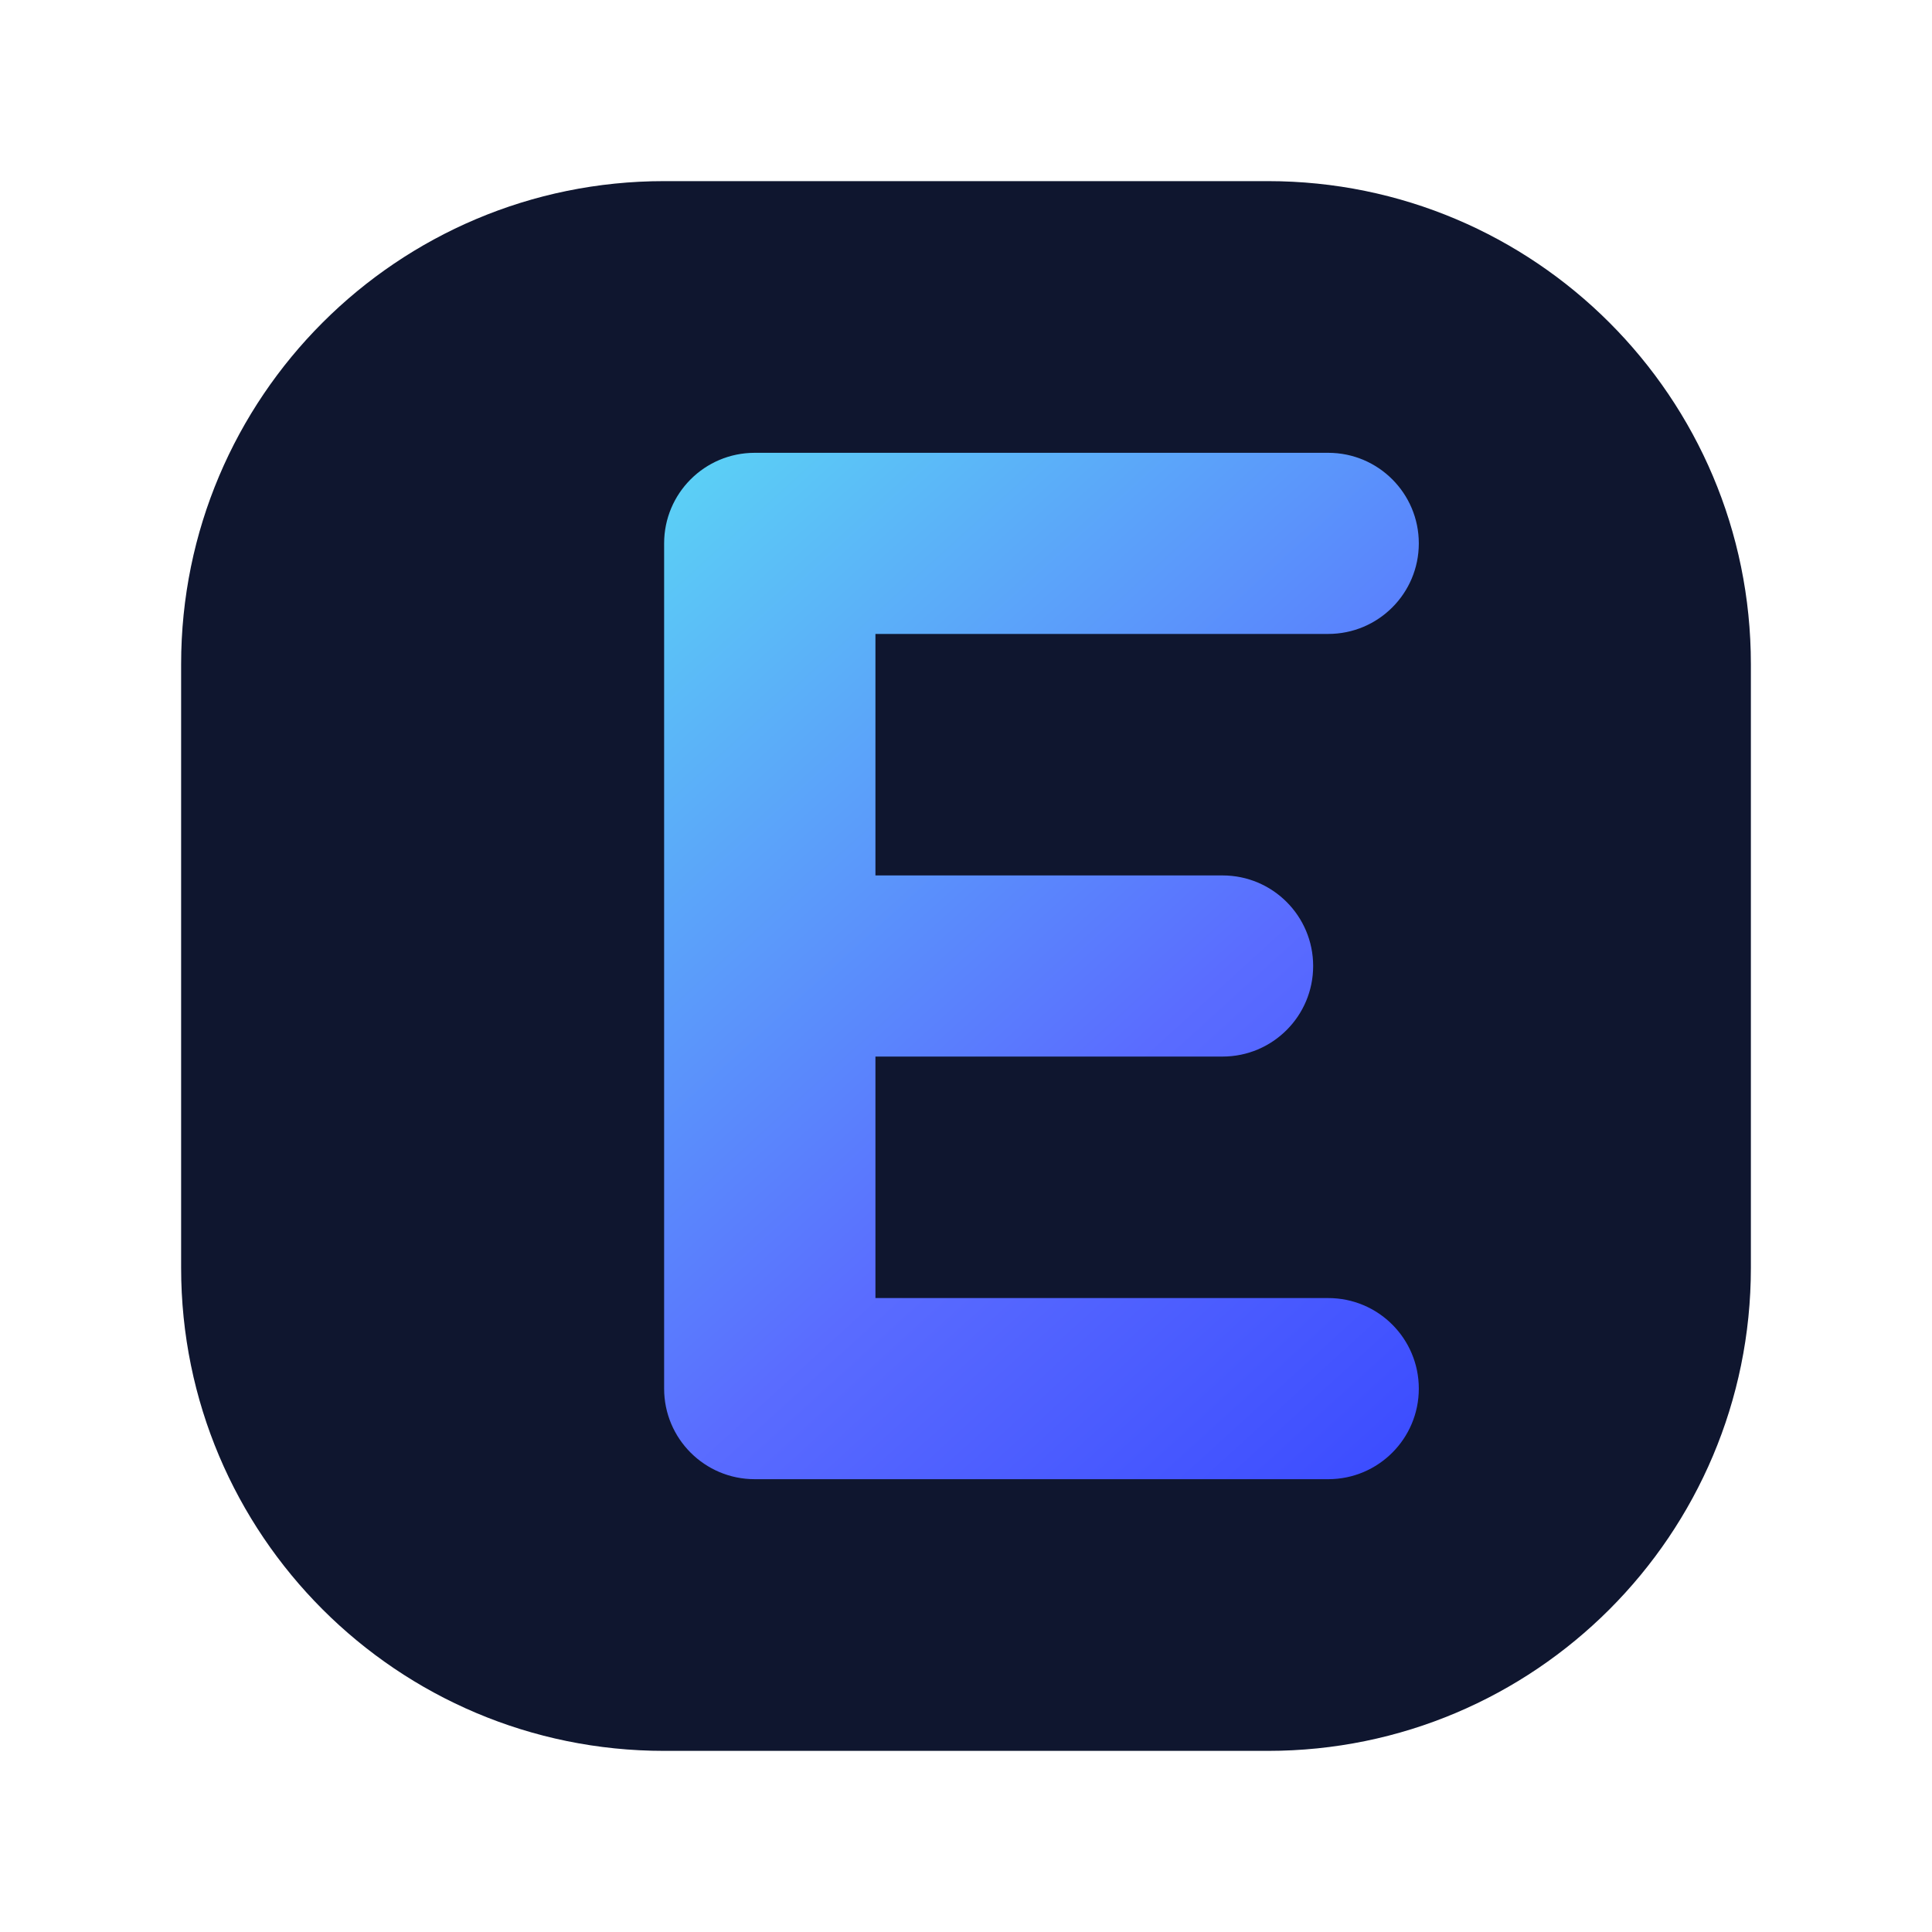
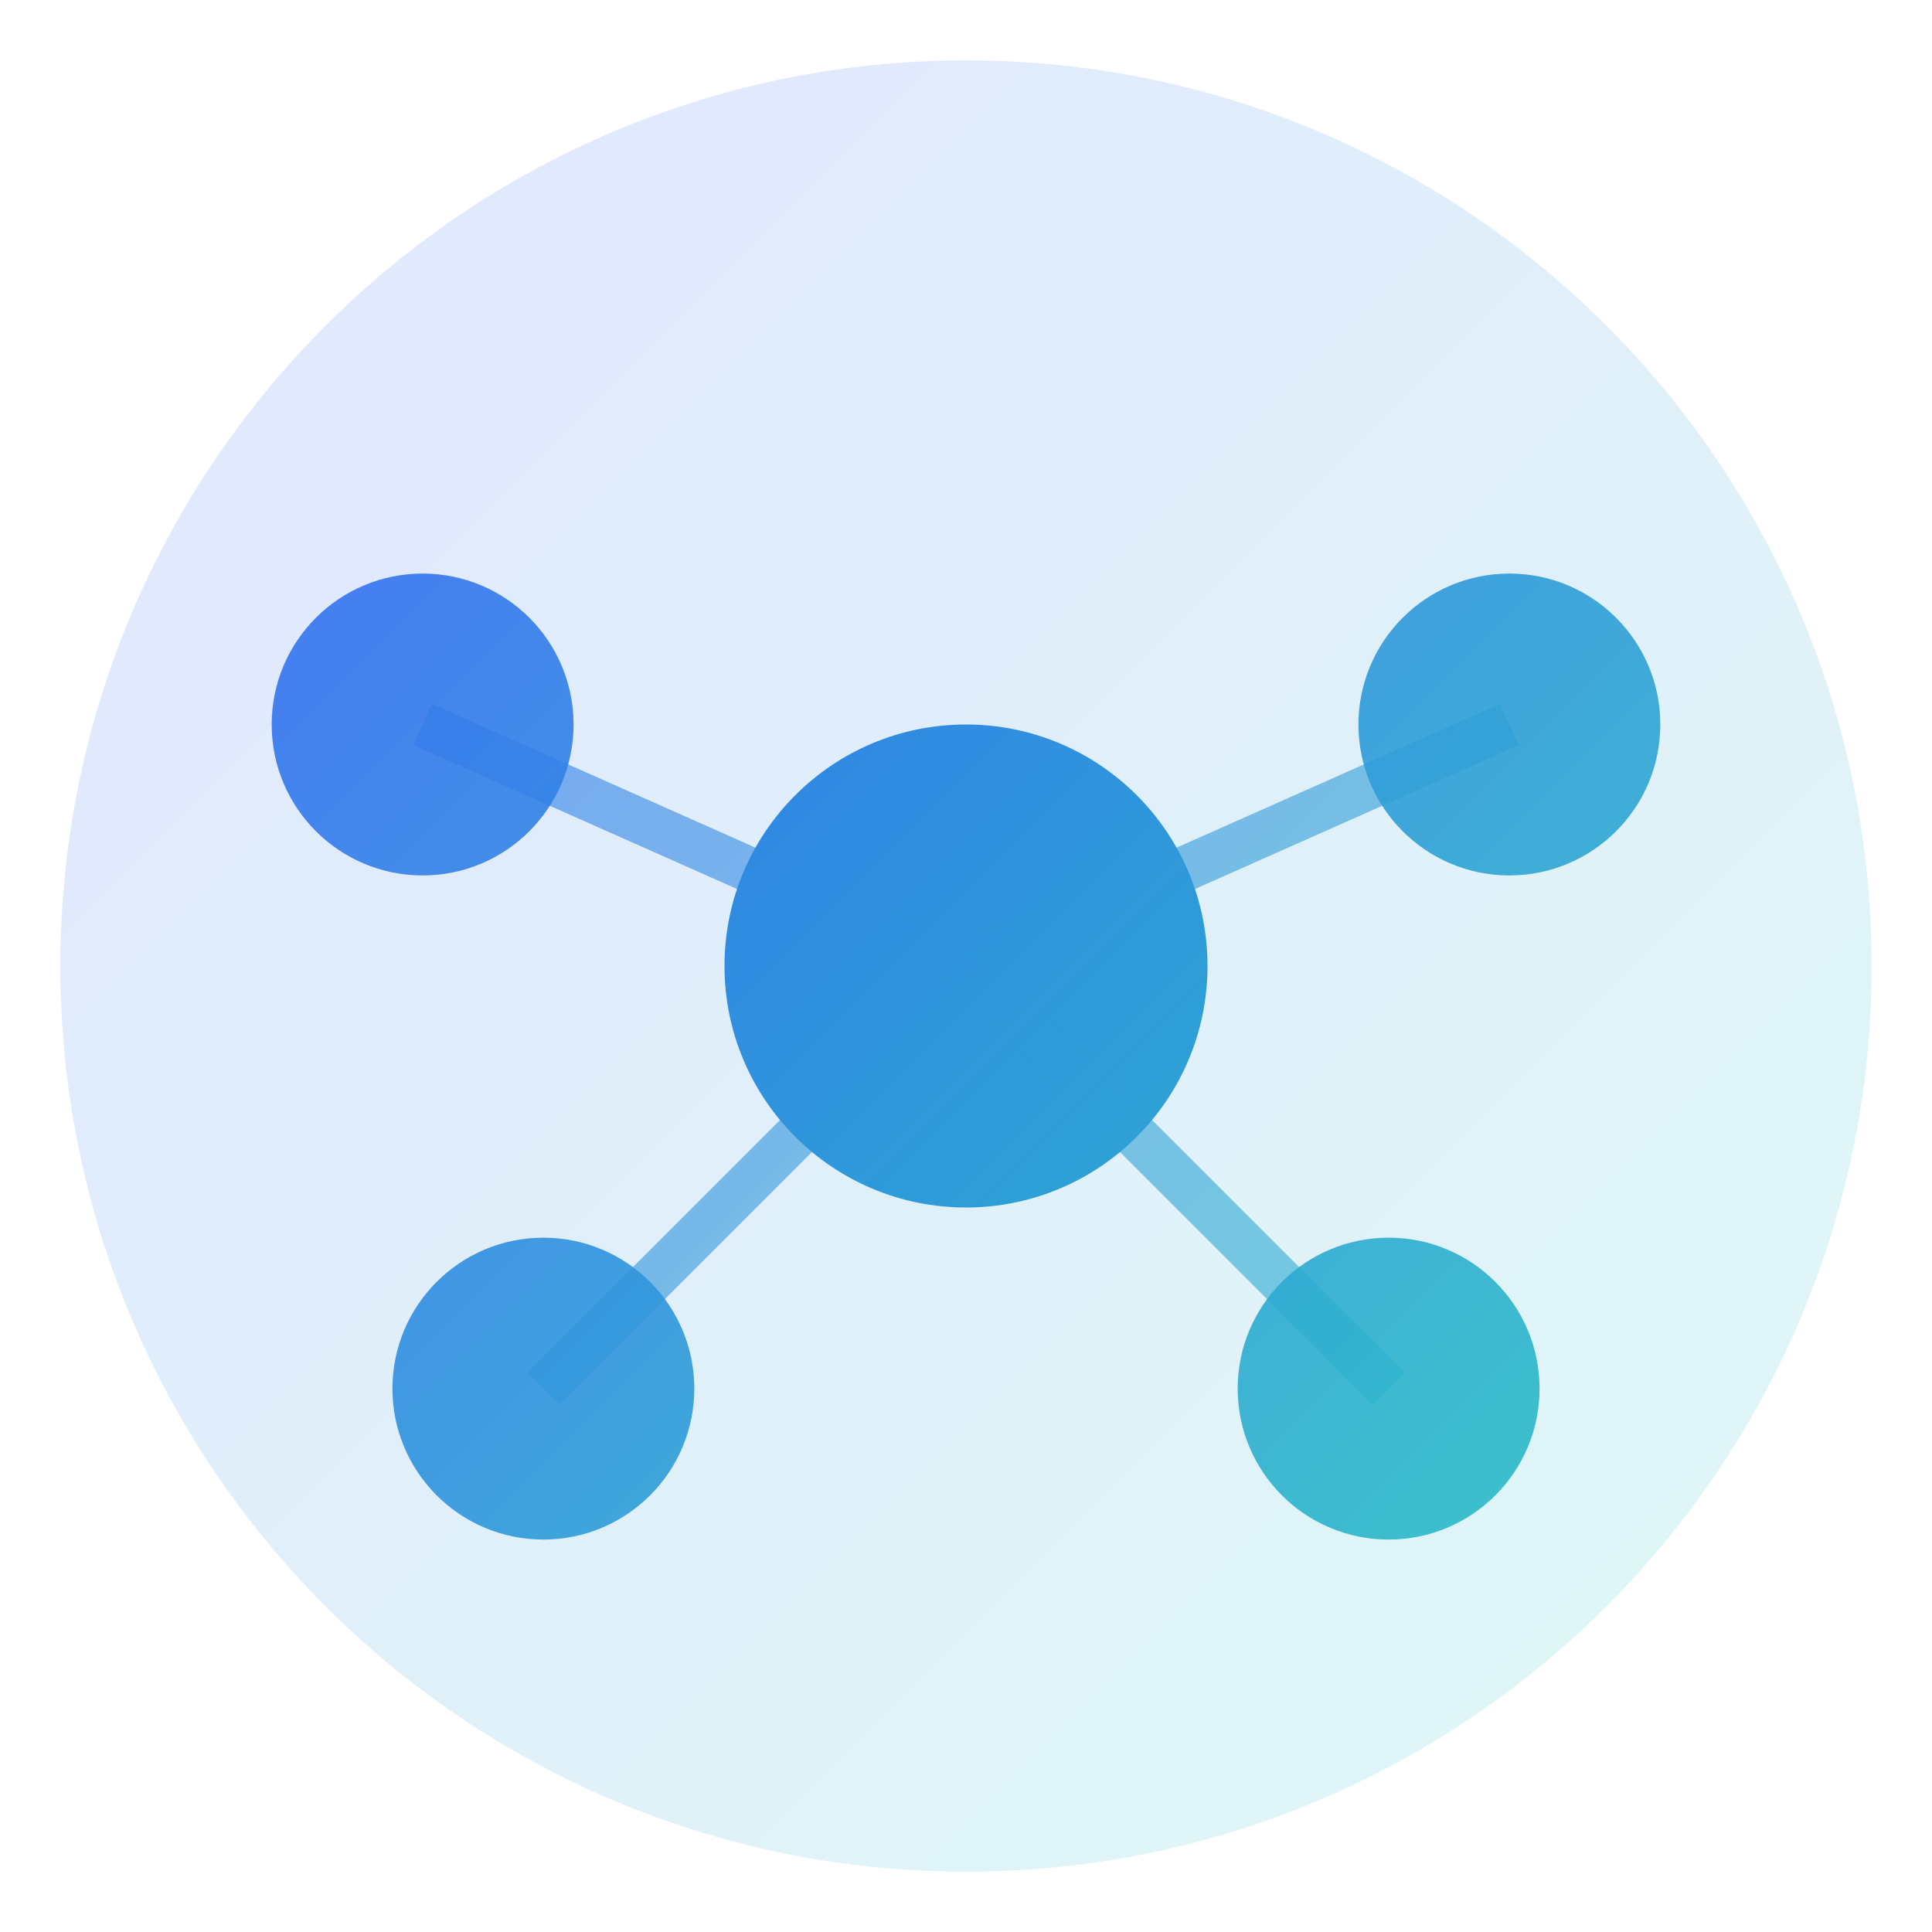
- <svg xmlns="http://www.w3.org/2000/svg" viewBox="0 0 64 64">
+ <svg xmlns="http://www.w3.org/2000/svg" width="64" height="64" viewBox="0 0 64 64" fill="none">
  <defs>
-     <linearGradient id="favGradient" x1="12" y1="10" x2="52" y2="54" gradientUnits="userSpaceOnUse">
-       <stop offset="0%" stop-color="#5CFFF1" />
-       <stop offset="60%" stop-color="#5A6CFF" />
-       <stop offset="100%" stop-color="#2D3DFF" />
+     <linearGradient id="favPrimaryGradient" x1="0" y1="0" x2="64" y2="64" gradientUnits="userSpaceOnUse">
+       <stop offset="0%" stop-color="#3754FF" />
+       <stop offset="100%" stop-color="#27D6B9" />
    </linearGradient>
  </defs>
-   <rect x="6" y="6" width="52" height="52" rx="16" fill="#0F162F" />
-   <path d="M22 18C22 16.343 23.343 15 25 15H44C45.657 15 47 16.343 47 18C47 19.657 45.657 21 44 21H29V29H40.5C42.157 29 43.5 30.343 43.5 32C43.5 33.657 42.157 35 40.5 35H29V43H44C45.657 43 47 44.343 47 46C47 47.657 45.657 49 44 49H25C23.343 49 22 47.657 22 46V18Z" fill="url(#favGradient)" />
+   <circle cx="32" cy="32" r="30" fill="url(#favPrimaryGradient)" opacity="0.15" />
+   <circle cx="32" cy="32" r="8" fill="url(#favPrimaryGradient)" />
+   <circle cx="14" cy="24" r="5" fill="url(#favPrimaryGradient)" opacity="0.9" />
+   <circle cx="50" cy="24" r="5" fill="url(#favPrimaryGradient)" opacity="0.9" />
+   <circle cx="18" cy="46" r="5" fill="url(#favPrimaryGradient)" opacity="0.9" />
+   <circle cx="46" cy="46" r="5" fill="url(#favPrimaryGradient)" opacity="0.9" />
+   <line x1="14" y1="24" x2="32" y2="32" stroke="url(#favPrimaryGradient)" stroke-width="1.5" opacity="0.6" />
+   <line x1="50" y1="24" x2="32" y2="32" stroke="url(#favPrimaryGradient)" stroke-width="1.5" opacity="0.6" />
+   <line x1="18" y1="46" x2="32" y2="32" stroke="url(#favPrimaryGradient)" stroke-width="1.5" opacity="0.6" />
+   <line x1="46" y1="46" x2="32" y2="32" stroke="url(#favPrimaryGradient)" stroke-width="1.5" opacity="0.6" />
</svg>
